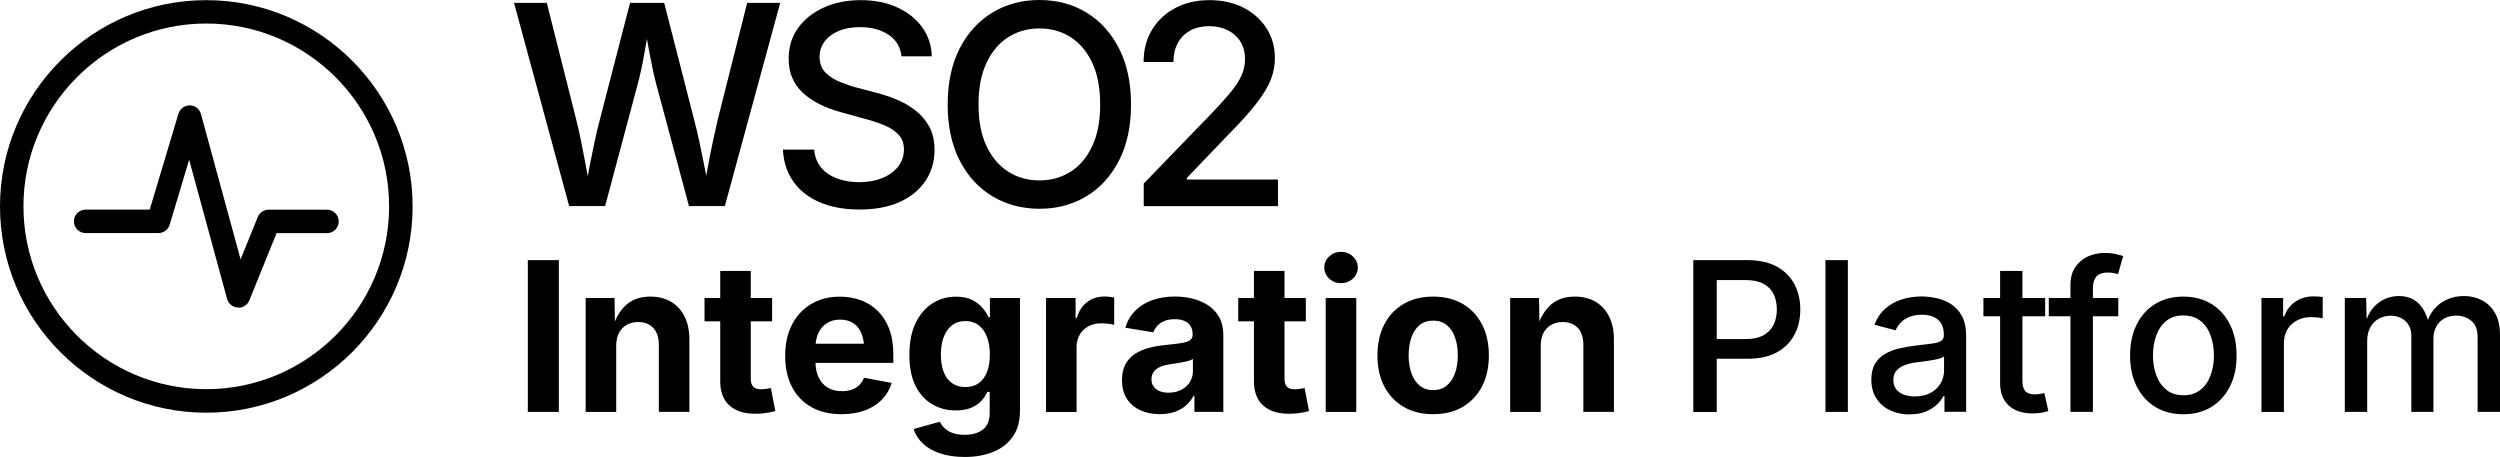
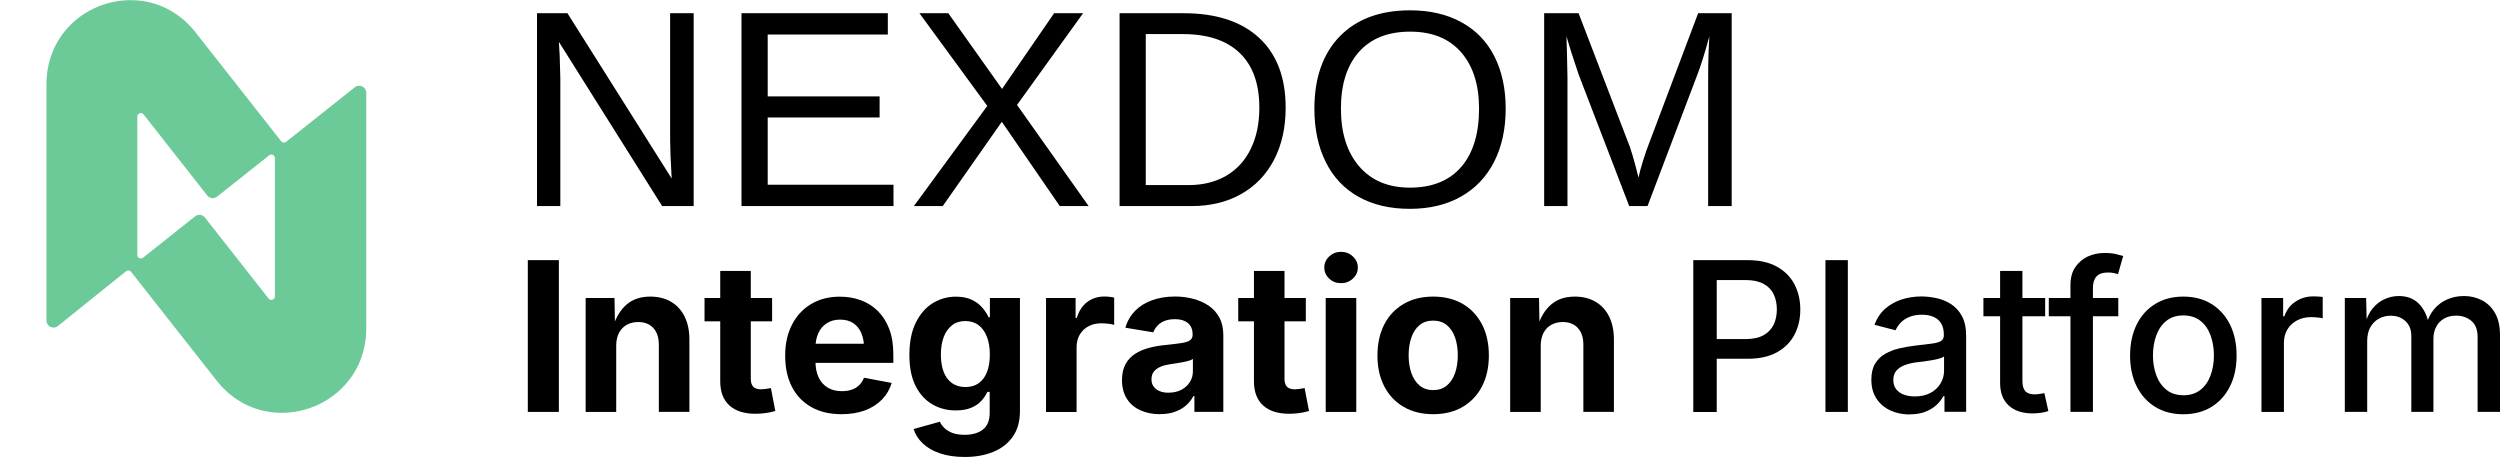
<svg xmlns="http://www.w3.org/2000/svg" id="Layer_1" version="1.1" viewBox="0 0 351.83 64.31">
-   <g>
+   <g display="none">
    <path d="M33.56,43.28h-.1c-.71-.04-1.31-.53-1.5-1.21l-5.34-19.59-2.74,9.14c-.21.7-.85,1.18-1.58,1.18h-10.25c-.91,0-1.65-.74-1.65-1.65s.74-1.65,1.65-1.65h9.02l4.04-13.49c.21-.7.85-1.18,1.58-1.18h.02c.74,0,1.38.51,1.57,1.22l5.58,20.45,2.42-5.96c.25-.62.86-1.03,1.53-1.03h8.21c.91,0,1.65.74,1.65,1.65s-.74,1.65-1.65,1.65h-7.1l-3.83,9.46c-.25.63-.86,1.03-1.53,1.03v-.02Z" />
    <path d="M29.03,58.08C13.02,58.08,0,45.06,0,29.05S13.02.02,29.03.02s29.04,13.03,29.04,29.03-13.03,29.03-29.04,29.03ZM29.03,3.31C14.84,3.31,3.3,14.85,3.3,29.04s11.54,25.73,25.73,25.73,25.73-11.54,25.73-25.73S43.22,3.31,29.03,3.31Z" />
  </g>
-   <g>
+   <path d="M35.864 10.134L27.876 16.48C27.698 16.621 27.44 16.591 27.298 16.412L27.292 16.404H27.298C27.298 16.404 17.246 3.621 17.196 3.561C15.274 1.224 12.728 0.113 10.18 0.008C5.06 -0.201 0 3.661 0 9.813V37.257C0 37.95 0.798 38.334 1.336 37.9L9.264 31.528C9.442 31.385 9.702 31.415 9.844 31.594L19.8 44.256C21.762 46.752 24.418 47.916 27.066 47.994C32.152 48.147 37.198 44.294 37.198 38.185V10.783C37.198 10.092 36.404 9.706 35.864 10.134ZM26.57 34.45C26.57 34.842 26.078 35.012 25.836 34.705L18.44 25.288C18.158 24.93 17.64 24.868 17.284 25.151L11.236 29.956C10.966 30.171 10.57 29.978 10.57 29.633V13.554C10.57 13.163 11.062 12.992 11.304 13.299L18.7 22.716C18.982 23.074 19.5 23.136 19.856 22.853L25.904 18.048C26.174 17.833 26.57 18.026 26.57 18.371V34.45Z" fill="#6CCA98" transform="translate(6.535 0.02) scale(1.21)" />
+   <g display="none">
    <path d="M80.1,29L72.34.4h4.61l4.13,16.39c.26,1.01.49,2.06.71,3.15s.43,2.19.64,3.3.41,2.23.6,3.34h-.65c.21-1.11.42-2.23.63-3.34.22-1.11.44-2.21.67-3.3.23-1.09.48-2.14.75-3.15L88.67.4h4.8l4.2,16.39c.27,1.01.52,2.06.75,3.15s.46,2.19.68,3.3.44,2.23.64,3.34h-.69c.2-1.11.41-2.23.61-3.34s.43-2.21.66-3.3c.24-1.09.47-2.14.7-3.15L105.15.4h4.65l-7.79,28.6h-5.05l-4.55-16.95c-.35-1.33-.67-2.78-.96-4.34s-.6-3.28-.9-5.14h1c-.32,1.79-.61,3.45-.87,4.97s-.59,3.03-.99,4.51l-4.53,16.95h-5.07.01Z" />
    <path d="M120.92,29.48c-2.14,0-3.99-.34-5.57-1.02s-2.81-1.65-3.7-2.91-1.38-2.76-1.47-4.5h4.4c.09,1.04.43,1.89,1.01,2.57s1.34,1.18,2.28,1.52c.93.33,1.94.5,3.03.5,1.22,0,2.29-.19,3.24-.57s1.69-.92,2.24-1.61c.55-.7.83-1.51.83-2.43,0-.83-.24-1.51-.72-2.04-.48-.53-1.13-.97-1.94-1.32s-1.74-.66-2.77-.93l-3.34-.92c-2.34-.63-4.17-1.56-5.48-2.78-1.31-1.23-1.97-2.82-1.97-4.78,0-1.65.44-3.09,1.33-4.33.89-1.23,2.1-2.19,3.63-2.88,1.53-.68,3.25-1.03,5.17-1.03s3.68.34,5.17,1.03,2.66,1.62,3.51,2.81c.85,1.19,1.3,2.55,1.33,4.07h-4.26c-.14-1.31-.75-2.32-1.81-3.03-1.07-.72-2.42-1.08-4.04-1.08-1.15,0-2.15.18-3,.54s-1.51.85-1.98,1.49c-.47.63-.7,1.35-.7,2.16,0,.91.28,1.64.83,2.2.56.56,1.24,1,2.04,1.32s1.56.59,2.29.78l2.78.73c.91.23,1.85.54,2.81.93.97.39,1.86.9,2.68,1.52.82.62,1.48,1.39,1.99,2.3.51.92.76,2.02.76,3.31,0,1.61-.42,3.05-1.25,4.32s-2.04,2.26-3.62,2.99c-1.58.72-3.49,1.08-5.73,1.08h0Z" />
    <path d="M146.29,29.38c-2.47,0-4.68-.59-6.63-1.76-1.95-1.17-3.49-2.85-4.61-5.05-1.12-2.19-1.68-4.82-1.68-7.86s.56-5.69,1.68-7.88c1.12-2.19,2.66-3.88,4.61-5.06,1.95-1.18,4.16-1.77,6.63-1.77s4.67.59,6.61,1.77,3.47,2.86,4.59,5.06c1.12,2.19,1.68,4.82,1.68,7.88s-.56,5.67-1.68,7.86c-1.12,2.19-2.65,3.88-4.59,5.05s-4.14,1.76-6.61,1.76ZM146.29,25.39c1.63,0,3.08-.41,4.37-1.22s2.3-2.02,3.05-3.61,1.12-3.54,1.12-5.85-.37-4.29-1.12-5.88-1.77-2.8-3.05-3.61c-1.29-.81-2.74-1.22-4.37-1.22s-3.1.41-4.4,1.23c-1.29.82-2.31,2.03-3.06,3.62s-1.12,3.55-1.12,5.86.37,4.25,1.12,5.84,1.77,2.79,3.06,3.61,2.76,1.23,4.4,1.23Z" />
    <path d="M160.96,29v-3.17l9.71-10.04c1-1.05,1.83-1.98,2.5-2.78.67-.81,1.17-1.58,1.52-2.32.35-.74.52-1.54.52-2.38,0-.96-.22-1.79-.66-2.48s-1.04-1.22-1.8-1.59-1.63-.56-2.6-.56-1.89.21-2.65.62c-.75.42-1.34,1-1.75,1.76s-.61,1.64-.61,2.67h-4.2c0-1.74.4-3.27,1.21-4.58.81-1.31,1.91-2.33,3.3-3.05S168.44.02,170.23.02s3.41.36,4.79,1.07c1.38.72,2.45,1.69,3.23,2.91s1.17,2.61,1.17,4.16c0,1.05-.19,2.07-.59,3.07-.39,1-1.08,2.12-2.05,3.38-.98,1.25-2.36,2.78-4.14,4.57l-5.61,5.86v.23h12.82v3.74h-18.89Z" />
  </g>
+   <text x="72.34" y="29" font-family="Arial, Helvetica, sans-serif" font-size="39.45" font-weight="500" letter-spacing="0.29">NEXDOM</text>
  <g>
    <path d="M78.65,36.61v21.36h-4.37v-21.36h4.37Z" />
    <path d="M86.72,48.69v9.28h-4.3v-16.03h4.06l.07,4h-.26c.42-1.34,1.06-2.37,1.91-3.1.86-.73,1.96-1.1,3.32-1.1,1.11,0,2.08.24,2.9.72.83.48,1.47,1.18,1.92,2.08s.68,1.98.68,3.23v10.19h-4.3v-9.45c0-.99-.25-1.77-.77-2.34-.51-.56-1.22-.85-2.13-.85-.6,0-1.14.13-1.61.39s-.84.64-1.1,1.14-.39,1.1-.39,1.82v.02Z" />
    <path d="M108.66,41.94v3.28h-9.51v-3.28h9.51ZM101.36,38.13h4.3v15.16c0,.51.11.88.34,1.13.22.24.6.37,1.13.37.16,0,.39-.02.69-.06s.52-.08.67-.12l.62,3.23c-.48.14-.95.24-1.43.3-.47.06-.92.09-1.35.09-1.61,0-2.83-.39-3.69-1.18-.85-.78-1.28-1.91-1.28-3.37v-15.55Z" />
    <path d="M118.41,58.29c-1.63,0-3.04-.33-4.23-1-1.18-.67-2.1-1.62-2.73-2.85-.64-1.23-.95-2.7-.95-4.39s.32-3.1.95-4.34c.63-1.24,1.52-2.21,2.68-2.91,1.16-.7,2.51-1.05,4.07-1.05,1.05,0,2.03.17,2.94.5s1.71.84,2.39,1.51,1.23,1.52,1.61,2.53c.39,1.01.58,2.21.58,3.58v1.2h-13.46v-2.7h11.36l-2.01.72c0-.83-.13-1.56-.38-2.17-.25-.62-.63-1.09-1.13-1.43-.5-.34-1.12-.51-1.86-.51s-1.38.17-1.9.52c-.52.34-.92.81-1.18,1.4s-.4,1.26-.4,2.01v1.91c0,.93.16,1.71.47,2.34s.75,1.1,1.3,1.42,1.21.47,1.96.47c.51,0,.96-.07,1.38-.21s.76-.36,1.05-.64c.29-.28.51-.63.67-1.04l3.9.73c-.26.88-.71,1.65-1.35,2.32-.64.66-1.44,1.18-2.4,1.54-.96.36-2.07.54-3.32.54h-.01Z" />
    <path d="M135.78,64.31c-1.34,0-2.5-.17-3.5-.51s-1.8-.81-2.42-1.4c-.62-.59-1.05-1.27-1.29-2.02l3.7-1.03c.13.3.34.59.62.87s.66.51,1.12.7c.47.18,1.05.27,1.74.27,1.1,0,1.96-.25,2.59-.75s.94-1.28.94-2.34v-2.95h-.33c-.19.43-.47.85-.83,1.25s-.84.73-1.43.98-1.32.38-2.19.38c-1.2,0-2.3-.28-3.28-.85s-1.77-1.42-2.36-2.58-.88-2.62-.88-4.39.3-3.32.9-4.53c.6-1.21,1.39-2.13,2.38-2.74s2.08-.92,3.26-.92c.9,0,1.65.15,2.27.45.61.3,1.11.68,1.48,1.13.38.45.66.89.85,1.31h.19v-2.7h4.23v15.9c0,1.44-.33,2.64-1,3.6s-1.58,1.67-2.75,2.15-2.5.72-4.01.72ZM135.86,54.47c.74,0,1.36-.18,1.87-.54s.9-.89,1.17-1.57.4-1.5.4-2.46-.13-1.77-.4-2.48c-.27-.71-.66-1.26-1.17-1.65s-1.14-.59-1.87-.59-1.39.2-1.9.61-.9.96-1.16,1.67c-.26.71-.39,1.52-.39,2.44s.13,1.75.39,2.43.65,1.21,1.17,1.58,1.15.56,1.89.56Z" />
    <path d="M147.21,57.97v-16.03h4.16v2.8h.17c.3-.99.79-1.74,1.48-2.25s1.49-.76,2.39-.76c.22,0,.46.01.72.04.26.02.48.06.67.11v3.84c-.19-.07-.47-.12-.83-.16s-.71-.06-1.03-.06c-.65,0-1.24.14-1.76.42-.53.28-.93.67-1.23,1.18-.29.5-.44,1.09-.44,1.76v9.12h-4.3Z" />
    <path d="M163.24,58.29c-1.01,0-1.92-.18-2.73-.54s-1.44-.89-1.91-1.61c-.46-.71-.7-1.6-.7-2.66,0-.89.17-1.63.5-2.24.33-.6.78-1.08,1.35-1.45.57-.36,1.21-.64,1.94-.83s1.48-.33,2.27-.4c.93-.1,1.67-.18,2.24-.27.57-.08.98-.21,1.25-.39s.39-.44.39-.78v-.07c0-.46-.1-.85-.29-1.16s-.48-.56-.85-.72c-.38-.17-.83-.25-1.37-.25s-1.04.08-1.45.25-.75.39-1,.67-.45.59-.57.93l-3.94-.65c.28-.94.74-1.73,1.38-2.38.64-.65,1.44-1.15,2.39-1.49s2.02-.52,3.22-.52c.86,0,1.7.1,2.51.31s1.54.52,2.19.95c.64.43,1.16.99,1.53,1.68.38.69.57,1.52.57,2.49v10.8h-4.07v-2.22h-.14c-.26.5-.6.93-1.03,1.31s-.95.68-1.56.9-1.31.33-2.1.33h-.02ZM164.46,55.26c.68,0,1.27-.13,1.79-.4.51-.27.91-.63,1.2-1.09s.43-.97.43-1.53v-1.73c-.12.1-.32.18-.57.26-.26.08-.54.14-.86.2s-.63.11-.93.16c-.31.05-.58.09-.82.12-.53.08-.99.2-1.39.37s-.71.4-.93.68c-.22.28-.33.64-.33,1.08,0,.41.1.76.32,1.04.21.28.5.49.86.64.36.14.78.21,1.25.21h-.02Z" />
    <path d="M183.77,41.94v3.28h-9.51v-3.28h9.51ZM176.47,38.13h4.3v15.16c0,.51.11.88.34,1.13.22.24.6.37,1.13.37.16,0,.39-.02.69-.06s.52-.08.67-.12l.62,3.23c-.48.14-.95.24-1.43.3-.47.06-.92.09-1.35.09-1.61,0-2.83-.39-3.69-1.18-.85-.78-1.28-1.91-1.28-3.37v-15.55Z" />
    <path d="M188.72,39.85c-.65,0-1.21-.21-1.66-.64-.46-.43-.69-.95-.69-1.56s.23-1.13.69-1.56,1.01-.65,1.66-.65,1.21.21,1.67.65c.46.43.7.95.7,1.56s-.23,1.13-.7,1.56c-.46.43-1.02.64-1.67.64ZM186.57,57.97v-16.03h4.3v16.03h-4.3Z" />
    <path d="M201.69,58.29c-1.61,0-3-.35-4.17-1.04-1.18-.69-2.08-1.66-2.72-2.9s-.95-2.68-.95-4.32.32-3.11.95-4.35c.63-1.24,1.54-2.2,2.72-2.9,1.18-.69,2.57-1.04,4.17-1.04s3.01.35,4.18,1.04,2.07,1.66,2.71,2.9.95,2.69.95,4.35-.32,3.08-.95,4.32-1.54,2.2-2.71,2.9c-1.17.69-2.56,1.04-4.18,1.04ZM201.69,54.9c.76,0,1.41-.21,1.92-.64.52-.43.9-1.01,1.16-1.75.26-.74.39-1.58.39-2.5s-.13-1.79-.39-2.52c-.26-.74-.65-1.31-1.16-1.74-.52-.42-1.16-.63-1.92-.63s-1.4.21-1.91.63c-.51.42-.9,1-1.15,1.74-.26.74-.39,1.58-.39,2.52s.13,1.76.39,2.5.64,1.32,1.15,1.75c.51.42,1.15.64,1.91.64Z" />
    <path d="M216.83,48.69v9.28h-4.3v-16.03h4.06l.07,4h-.26c.42-1.34,1.06-2.37,1.91-3.1.86-.73,1.96-1.1,3.32-1.1,1.11,0,2.08.24,2.9.72.83.48,1.47,1.18,1.92,2.08s.68,1.98.68,3.23v10.19h-4.3v-9.45c0-.99-.25-1.77-.77-2.34-.51-.56-1.22-.85-2.13-.85-.6,0-1.14.13-1.61.39s-.84.64-1.1,1.14c-.26.5-.39,1.1-.39,1.82v.02Z" />
    <path d="M238.3,57.97v-21.36h7.66c1.64,0,3.02.31,4.11.92,1.1.61,1.92,1.44,2.47,2.48.54,1.04.82,2.22.82,3.54s-.27,2.5-.82,3.55-1.37,1.87-2.47,2.48-2.48.91-4.13.91h-5.23v-2.77h4.92c1.05,0,1.9-.18,2.55-.54s1.12-.86,1.43-1.49c.3-.63.45-1.34.45-2.14s-.15-1.52-.45-2.14c-.3-.63-.78-1.12-1.43-1.47s-1.51-.53-2.57-.53h-4.01v18.57h-3.3Z" />
    <path d="M260.05,36.61v21.36h-3.15v-21.36h3.15Z" />
    <path d="M268.78,58.33c-1.01,0-1.93-.19-2.75-.57s-1.47-.93-1.95-1.66-.72-1.62-.72-2.67c0-.91.17-1.65.52-2.24.35-.58.82-1.05,1.42-1.39s1.26-.6,1.99-.77,1.47-.3,2.23-.39c.95-.12,1.72-.21,2.31-.28s1.03-.19,1.31-.36.42-.44.42-.81v-.09c0-.6-.11-1.11-.34-1.52s-.57-.73-1.03-.95-1.02-.34-1.7-.34-1.3.11-1.8.32-.91.49-1.22.82-.54.68-.7,1.05l-2.97-.77c.36-.96.88-1.73,1.56-2.31s1.46-1.01,2.34-1.28,1.79-.4,2.72-.4c.65,0,1.34.08,2.07.23s1.41.43,2.05.83,1.16.96,1.56,1.69.6,1.67.6,2.84v10.64h-3.05v-2.19h-.16c-.21.41-.52.81-.93,1.2s-.93.71-1.56.97-1.37.38-2.24.38l.02.02ZM269.48,55.79c.86,0,1.6-.17,2.21-.5s1.08-.78,1.41-1.33c.32-.55.49-1.14.49-1.76v-2.05c-.12.11-.33.22-.65.31s-.69.17-1.1.24-.81.13-1.19.18-.7.09-.95.11c-.59.08-1.13.21-1.63.39-.49.18-.88.44-1.18.77-.29.33-.44.78-.44,1.33,0,.51.13.93.39,1.28.26.34.62.6,1.07.77s.97.26,1.56.26h.01Z" />
    <path d="M287.82,41.94v2.57h-8.69v-2.57h8.69ZM281.47,38.13h3.15v15.51c0,.64.14,1.11.41,1.41s.72.45,1.34.45c.16,0,.38-.02.65-.06s.5-.08.69-.11l.56,2.52c-.33.11-.69.2-1.08.25-.38.05-.76.08-1.13.08-1.45,0-2.58-.38-3.38-1.12-.8-.75-1.2-1.8-1.2-3.16v-15.77h0Z" />
    <path d="M298.11,41.94v2.57h-9.78v-2.57h9.78ZM291.38,57.97v-17.87c0-.99.22-1.83.67-2.49s1.03-1.17,1.76-1.51c.73-.33,1.51-.5,2.35-.5.64,0,1.19.05,1.64.16s.79.2,1,.27l-.73,2.55c-.15-.05-.34-.1-.57-.15s-.5-.08-.84-.08c-.75,0-1.29.19-1.62.56s-.5.91-.5,1.62v17.43h-3.16Z" />
    <path d="M307.26,58.3c-1.5,0-2.81-.34-3.94-1.03-1.12-.69-2-1.65-2.62-2.9-.62-1.24-.93-2.69-.93-4.33s.31-3.12.93-4.37,1.49-2.21,2.62-2.9c1.12-.69,2.44-1.03,3.94-1.03s2.83.34,3.95,1.03c1.12.69,2,1.66,2.62,2.9.62,1.25.93,2.7.93,4.37s-.31,3.09-.93,4.33c-.62,1.24-1.49,2.21-2.62,2.9-1.12.69-2.44,1.03-3.95,1.03ZM307.26,55.63c.98,0,1.78-.26,2.42-.77.64-.51,1.11-1.19,1.42-2.04.31-.85.47-1.78.47-2.79s-.16-1.96-.47-2.82-.78-1.54-1.42-2.05-1.44-.77-2.42-.77-1.76.26-2.39.77c-.63.51-1.1,1.19-1.41,2.04s-.47,1.79-.47,2.82.16,1.94.47,2.79.78,1.52,1.41,2.04c.63.51,1.43.77,2.39.77h0Z" />
    <path d="M318.26,57.97v-16.03h3.05v2.58h.17c.3-.88.81-1.57,1.55-2.06s1.57-.75,2.51-.75c.2,0,.43,0,.69.02s.47.04.65.06v3.01c-.12-.04-.33-.08-.66-.11s-.65-.06-.99-.06c-.73,0-1.38.15-1.96.46s-1.04.73-1.36,1.27-.49,1.16-.49,1.87v9.74h-3.16Z" />
    <path d="M329.99,57.97v-16.03h3l.09,3.71h-.24c.23-.91.58-1.65,1.06-2.24.48-.58,1.04-1.02,1.68-1.31.64-.29,1.31-.44,2.01-.44,1.17,0,2.11.36,2.82,1.08s1.2,1.73,1.45,3.02h-.4c.21-.88.57-1.62,1.09-2.24.52-.61,1.14-1.08,1.87-1.39.73-.32,1.51-.47,2.34-.47.95,0,1.8.21,2.57.62s1.38,1.02,1.83,1.83c.45.81.67,1.83.67,3.04v10.81h-3.15v-10.5c0-1.07-.3-1.84-.9-2.32s-1.3-.72-2.12-.72c-.66,0-1.23.14-1.71.42-.48.28-.85.66-1.1,1.15-.26.49-.39,1.06-.39,1.7v10.27h-3.11v-10.7c0-.86-.27-1.55-.82-2.06-.55-.52-1.25-.77-2.1-.77-.58,0-1.12.14-1.63.41s-.9.67-1.21,1.2c-.3.53-.45,1.18-.45,1.96v9.96h-3.15Z" />
  </g>
</svg>
